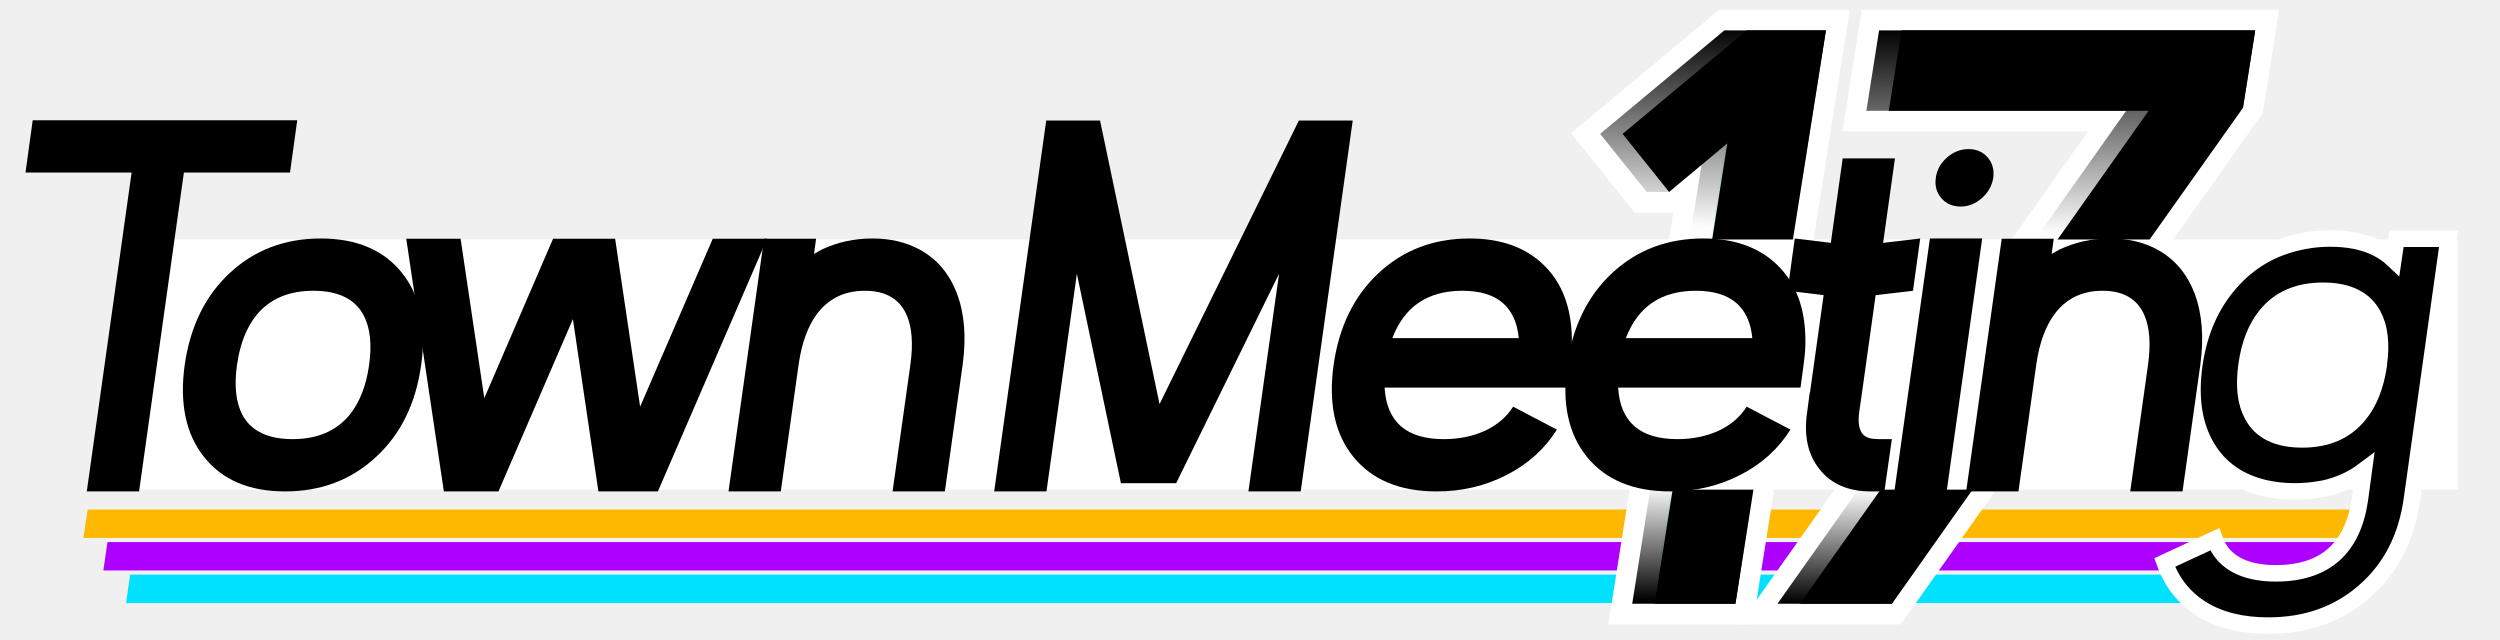
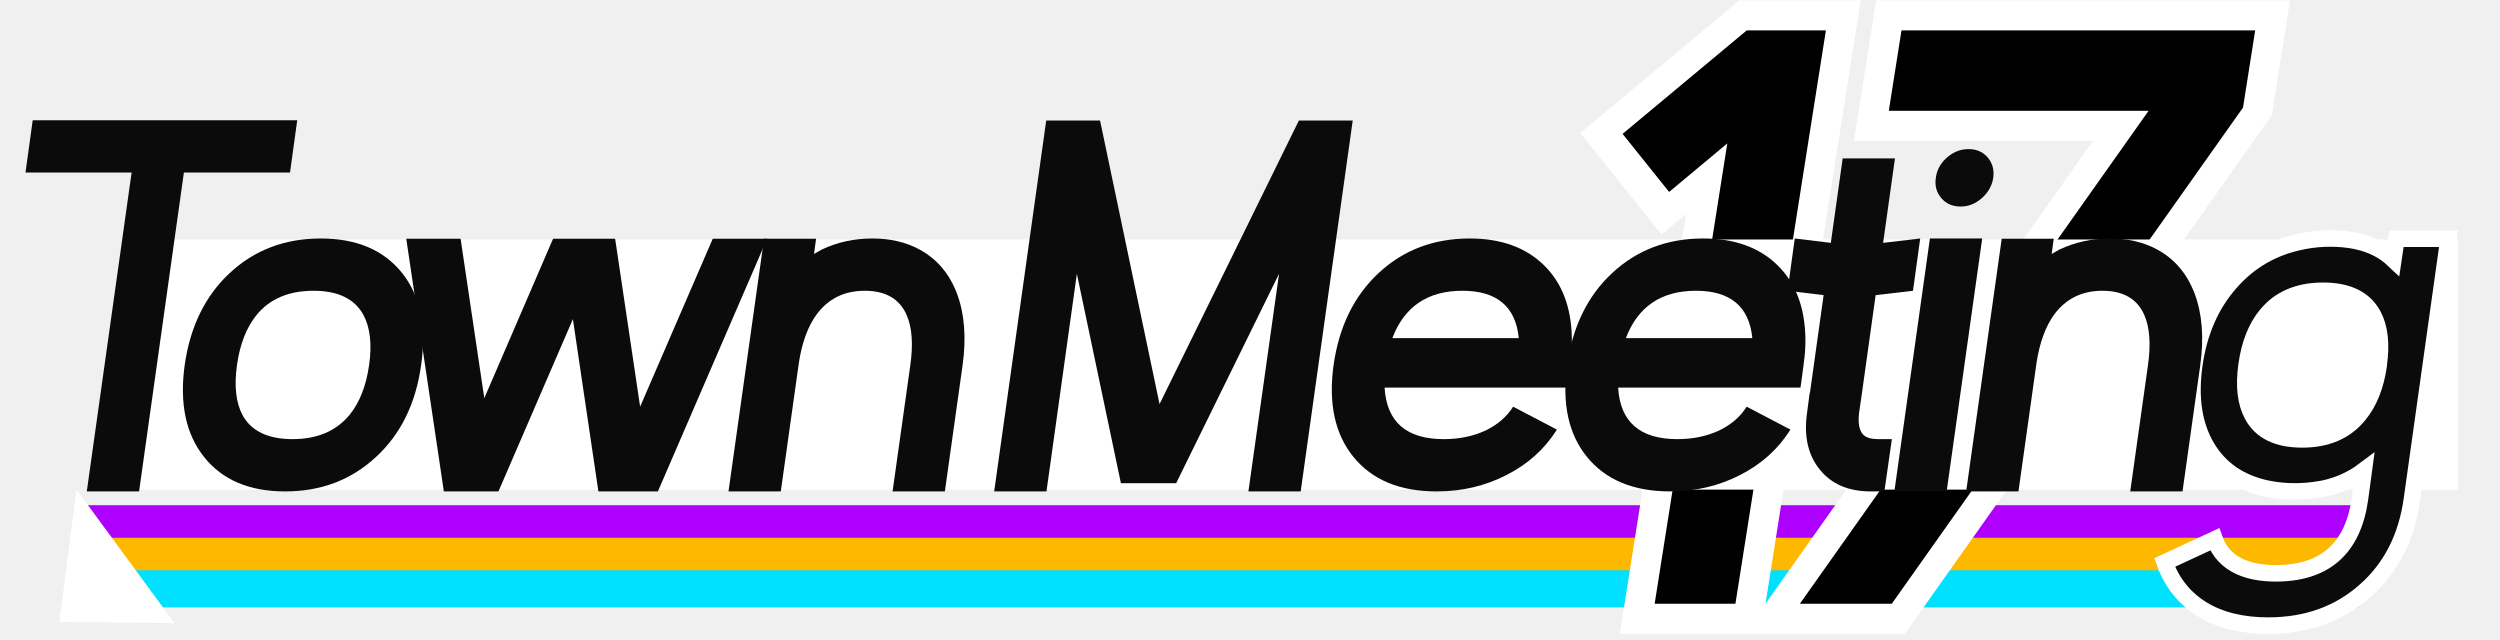
- <svg xmlns="http://www.w3.org/2000/svg" xmlns:xlink="http://www.w3.org/1999/xlink" version="1.1" id="svg2" xml:space="preserve" width="319.36" height="81.72" viewBox="0 0 319.36 81.72">
+ <svg xmlns="http://www.w3.org/2000/svg" version="1.1" id="svg2" xml:space="preserve" width="319.36" height="81.72" viewBox="0 0 319.36 81.72">
  <defs id="defs6">
    <clipPath clipPathUnits="userSpaceOnUse" id="clipPath44">
      <path d="m 707.441,483.281 v 0 c -3.269,46.289 -26.562,69.746 -71.156,71.66 -16.101,0.684 -136.055,3.965 -263.16,3.965 -123.66,0 -240.293,-2.148 -258.102,-3.965 -44.632,-4.57 -66.621,-26.679 -71.296,-71.718 -1.684,-16.797 -4.957,-113.496 -4.957,-168.067 0,-84.511 4.449,-178.965 5.008,-185.508 3.902,-45.722 26.512,-68.535 71.161,-71.796 13.636,-0.918 128.476,-5.449 256.992,-5.449 126.086,0 243.949,4.297 264.285,5.449 45.156,2.715 67.117,24.863 71.226,71.796 0.825,9.903 4.164,102.188 4.164,185.508 0,53.907 -3.25,154.844 -4.164,168.125 z M 670.176,147.012 C 666.66,107.852 653.07,94.57 614.277,92.344 600.355,91.523 488.594,87.617 372.281,87.617 c -111.746,0 -222.508,3.809 -235.445,4.727 -39.391,2.754 -52.434,15.527 -55.898,54.668 -0.578,6.426 -4.41,95.625 -4.41,166.875 0,45.371 2.848,137.011 4.41,151.699 4.082,38.516 16.652,50.801 55.984,54.746 15.578,1.523 127.746,3.398 236.426,3.398 114.929,0 228.765,-2.91 240.984,-3.417 38.934,-1.641 53.012,-15.43 55.844,-54.629 0.758,-11.133 3.726,-105.02 3.726,-151.797 0,-74.141 -3.004,-158.438 -3.726,-166.875" id="path42" />
    </clipPath>
    <linearGradient x1="0.011" y1="0" x2="1" y2="0" gradientUnits="userSpaceOnUse" gradientTransform="matrix(589.814,589.814,588.976,-588.976,-212.954,305.616)" spreadMethod="pad" id="linearGradient54">
      <stop style="stop-opacity:1;stop-color:#fcd562" offset="0" id="stop46" />
      <stop style="stop-opacity:1;stop-color:#fee9ad" offset="0.354" id="stop48" />
      <stop style="stop-opacity:1;stop-color:#fee9ad" offset="0.39" id="stop50" />
      <stop style="stop-opacity:1;stop-color:#fcd562" offset="1" id="stop52" />
    </linearGradient>
    <clipPath clipPathUnits="userSpaceOnUse" id="clipPath64">
      <path d="M 328.262,476.992 H 173.539 v -86.719 c 0,0 52.895,0 58.961,0 0,-6.425 0,-167.968 0,-174.394 -6.152,0 -68.289,0 -68.289,0 V 126.855 H 486.727 L 633.965,476.758 H 365.777 v -86.192 c 0,0 110.18,0 119.618,0 -3.59,-8.496 -79.891,-188.613 -91.075,-215.019 0,15.859 0,40.332 0,40.332 0,0 -56.547,0 -62.644,0 0,6.621 0,261.113 0,261.113 h -3.414" id="path62" />
    </clipPath>
    <linearGradient x1="0.011" y1="0" x2="1" y2="0" gradientUnits="userSpaceOnUse" gradientTransform="matrix(448.391,448.391,370.239,-370.239,-44.8489,297.178)" spreadMethod="pad" id="linearGradient74">
      <stop style="stop-opacity:1;stop-color:#fcd562" offset="0" id="stop66" />
      <stop style="stop-opacity:1;stop-color:#fee9ad" offset="0.354" id="stop68" />
      <stop style="stop-opacity:1;stop-color:#fee9ad" offset="0.39" id="stop70" />
      <stop style="stop-opacity:1;stop-color:#fcd562" offset="1" id="stop72" />
    </linearGradient>
-     <linearGradient gradientUnits="userSpaceOnUse" y2="324.793" x2="644.719" y1="447.656" x1="642.638" id="linearGradient7906" xlink:href="#linearGradient7904" />
-     <linearGradient id="linearGradient7904">
-       <stop id="stop7900" offset="0" style="stop-color:#000000;stop-opacity:1;" />
-       <stop style="stop-color:#000000;stop-opacity:0.048" offset="0.191" id="stop7924" />
-       <stop id="stop7926" offset="0.653" style="stop-color:#000000;stop-opacity:0.011" />
-       <stop id="stop7902" offset="1" style="stop-color:#000000;stop-opacity:0.995" />
-     </linearGradient>
-     <linearGradient y2="324.793" x2="644.719" y1="447.656" x1="642.638" gradientUnits="userSpaceOnUse" id="linearGradient5354" xlink:href="#linearGradient7904" />
-     <linearGradient y2="324.793" x2="644.719" y1="447.656" x1="642.638" gradientUnits="userSpaceOnUse" id="linearGradient5356" xlink:href="#linearGradient7904" />
-     <linearGradient y2="324.793" x2="644.719" y1="447.656" x1="642.638" gradientUnits="userSpaceOnUse" id="linearGradient5358" xlink:href="#linearGradient7904" />
  </defs>
  <g transform="matrix(0.4445193,0,0,0.4445193,0.01492667,12.00546)" id="g5388">
    <g style="display:inline" id="g7964" transform="matrix(1.374935,0,-0.2048857,2.0821,-232.791,-769.9161)">
-       <rect y="429.198" x="284.489" height="2.253" width="476.486" id="rect7951" style="opacity:1;fill:#ffb800;fill-opacity:1;stroke:#ffb800;stroke-width:1.683;stroke-linecap:butt;stroke-linejoin:miter;stroke-miterlimit:4;stroke-dasharray:none;stroke-dashoffset:0;stroke-opacity:1;paint-order:markers stroke fill" transform="matrix(1,0,-0.07562606,0.9971362,0,0)" />
-       <rect y="433.579" x="287.955" height="2.252" width="468.157" id="rect7955" style="opacity:1;fill:#ad00ff;fill-opacity:1;stroke:#ad00ff;stroke-width:1.683;stroke-linecap:butt;stroke-linejoin:miter;stroke-miterlimit:4;stroke-dasharray:none;stroke-dashoffset:0;stroke-opacity:1;paint-order:markers stroke fill" transform="matrix(1,0,-0.07172747,0.9974243,0,0)" />
-       <rect y="438.03" x="292.922" height="2.252" width="464.452" id="rect7959" style="opacity:1;fill:#00e0ff;fill-opacity:1;stroke:#00e0ff;stroke-width:1.683;stroke-linecap:butt;stroke-linejoin:miter;stroke-miterlimit:4;stroke-dasharray:none;stroke-dashoffset:0;stroke-opacity:1;paint-order:markers stroke fill" transform="matrix(1,0,-0.06999204,0.9975475,0,0)" />
+       <rect y="429.198" x="284.489" height="2.253" width="476.486" id="rect7951" style="opacity:1;fill:#ad00ff;fill-opacity:1;stroke:#ad00ff;stroke-width:2.881;stroke-linecap:butt;stroke-linejoin:miter;stroke-miterlimit:4;stroke-dasharray:none;stroke-dashoffset:0;stroke-opacity:1;paint-order:markers stroke fill" transform="matrix(1,0,-0.07562606,0.9971362,0,0)" />
+       <rect y="433.579" x="287.955" height="2.252" width="468.157" id="rect7955" style="opacity:1;fill:#ffb800;fill-opacity:1;stroke:#ffb800;stroke-width:2.881;stroke-linecap:butt;stroke-linejoin:miter;stroke-miterlimit:4;stroke-dasharray:none;stroke-dashoffset:0;stroke-opacity:1;paint-order:markers stroke fill" transform="matrix(1,0,-0.07172747,0.9974243,0,0)" />
+       <rect y="438.03" x="292.922" height="2.252" width="464.452" id="rect7959" style="opacity:1;fill:#00e0ff;fill-opacity:1;stroke:#00e0ff;stroke-width:2.881;stroke-linecap:butt;stroke-linejoin:miter;stroke-miterlimit:4;stroke-dasharray:none;stroke-dashoffset:0;stroke-opacity:1;paint-order:markers stroke fill" transform="matrix(1,0,-0.06999204,0.9975475,0,0)" />
+       <path id="path5628" d="m 248.513,424.377 -0.864,18.266 24.1,0.169 z" style="fill:#ffffff;fill-opacity:1;stroke:none;stroke-width:1.665px;stroke-linecap:butt;stroke-linejoin:miter;stroke-opacity:1" />
    </g>
-     <g aria-label="17" style="font-style:normal;font-variant:normal;font-weight:bold;font-stretch:normal;font-size:174.618px;line-height:1.25;font-family:'Kayak Sans';-inkscape-font-specification:'Kayak Sans, Bold';font-variant-ligatures:normal;font-variant-caps:normal;font-variant-numeric:normal;font-feature-settings:normal;text-align:start;letter-spacing:0px;word-spacing:0px;writing-mode:lr-tb;text-anchor:start;display:inline;fill:#e9ffff;fill-opacity:1;stroke:none;stroke-width:3.78;stroke-miterlimit:4;stroke-dasharray:none;stroke-opacity:1;paint-order:stroke markers fill" id="g7972" transform="matrix(1.340977,0,0,1.340977,-324.59,-453.8066)">
-       <g id="g7970" transform="matrix(1,0,-0.1578115,1,60.95066,0)" style="fill:#e9ffff;fill-opacity:1;stroke:none;stroke-width:3.78;stroke-miterlimit:4;stroke-dasharray:none;stroke-opacity:1;paint-order:stroke markers fill">
-         <path id="path7966" style="word-spacing:-19.915px;fill:#e9ffff;fill-opacity:1;stroke:none;stroke-width:3.78;stroke-linecap:butt;stroke-linejoin:miter;stroke-miterlimit:4;stroke-dasharray:none;stroke-dashoffset:0;stroke-opacity:1;paint-order:stroke markers fill" d="m 601.857,324.793 -23.106,22.168 11.937,12.448 h 4.806 l 6.022,-10.402 v 98.649 h 22.114 V 324.793 Z" />
-         <path id="path7968" d="m 657.139,447.656 58.49,-106.323 v -16.541 h -80.605 v 17.223 h 55.677 l -58.064,105.64 z" style="fill:#e9ffff;fill-opacity:1;stroke:none;stroke-width:3.78;stroke-linecap:butt;stroke-linejoin:miter;stroke-miterlimit:4;stroke-dasharray:none;stroke-dashoffset:0;stroke-opacity:1;paint-order:stroke markers fill" />
-       </g>
-     </g>
-     <g transform="matrix(1.340977,0,0,1.340977,-324.59,-453.8066)" id="g7898" style="font-style:normal;font-variant:normal;font-weight:bold;font-stretch:normal;font-size:174.618px;line-height:1.25;font-family:'Kayak Sans';-inkscape-font-specification:'Kayak Sans, Bold';font-variant-ligatures:normal;font-variant-caps:normal;font-variant-numeric:normal;font-feature-settings:normal;text-align:start;letter-spacing:0px;word-spacing:0px;writing-mode:lr-tb;text-anchor:start;display:inline;fill:url(#linearGradient7906);fill-opacity:1;stroke:#ffffff;stroke-width:8.849;stroke-miterlimit:4;stroke-dasharray:none;stroke-opacity:1;paint-order:stroke markers fill" aria-label="17">
-       <g style="fill:url(#linearGradient5358);fill-opacity:1;stroke:#ffffff;stroke-width:8.849;stroke-miterlimit:4;stroke-dasharray:none;stroke-opacity:1;paint-order:stroke markers fill" transform="matrix(1,0,-0.1578115,1,60.95066,0)" id="g7896">
-         <path d="m 601.857,324.793 -23.106,22.168 11.937,12.448 h 4.806 l 6.022,-10.402 v 98.649 h 22.114 V 324.793 Z" style="word-spacing:-19.915px;fill:url(#linearGradient5354);fill-opacity:1;stroke:#ffffff;stroke-width:8.849;stroke-linecap:butt;stroke-linejoin:miter;stroke-miterlimit:4;stroke-dasharray:none;stroke-dashoffset:0;stroke-opacity:1;paint-order:stroke markers fill" id="path7892" />
-         <path style="fill:url(#linearGradient5356);fill-opacity:1;stroke:#ffffff;stroke-width:8.849;stroke-linecap:butt;stroke-linejoin:miter;stroke-miterlimit:4;stroke-dasharray:none;stroke-dashoffset:0;stroke-opacity:1;paint-order:stroke markers fill" d="m 657.139,447.656 58.49,-106.323 v -16.541 h -80.605 v 17.223 h 55.677 l -58.064,105.64 z" id="path7894" />
-       </g>
-     </g>
-     <g aria-label="17" style="font-style:normal;font-variant:normal;font-weight:bold;font-stretch:normal;font-size:174.618px;line-height:1.25;font-family:'Kayak Sans';-inkscape-font-specification:'Kayak Sans, Bold';font-variant-ligatures:normal;font-variant-caps:normal;font-variant-numeric:normal;font-feature-settings:normal;text-align:start;letter-spacing:0px;word-spacing:0px;writing-mode:lr-tb;text-anchor:start;display:inline;fill:#000000;fill-opacity:1;stroke:none;stroke-width:0.059;stroke-miterlimit:4;stroke-dasharray:none;stroke-opacity:1" id="text2444" transform="matrix(1.340977,0,0,1.340977,-318.1451,-453.8066)">
-       <g id="g2477" transform="matrix(1,0,-0.1578115,1,60.95066,0)" style="fill:#000000;fill-opacity:1;stroke:none;stroke-width:0.059;stroke-miterlimit:4;stroke-dasharray:none;stroke-opacity:1">
-         <path id="path2458" style="word-spacing:-19.915px;fill:#000000;fill-opacity:1;stroke:none;stroke-width:0.059;stroke-linecap:butt;stroke-linejoin:miter;stroke-miterlimit:4;stroke-dasharray:none;stroke-dashoffset:0;stroke-opacity:1" d="m 601.857,324.793 -23.106,22.168 11.937,12.448 10.828,-10.402 v 98.649 h 17.308 V 324.793 Z" />
-         <path id="path2465" d="m 652.333,447.656 58.49,-106.323 v -16.541 h -75.799 v 17.223 h 55.677 l -58.064,105.64 z" style="fill:#000000;fill-opacity:1;stroke:none;stroke-width:0.059;stroke-linecap:butt;stroke-linejoin:miter;stroke-miterlimit:4;stroke-dasharray:none;stroke-dashoffset:0;stroke-opacity:1" />
+     <g aria-label="17" style="font-style:normal;font-variant:normal;font-weight:bold;font-stretch:normal;font-size:174.618px;line-height:1.25;font-family:'Kayak Sans';-inkscape-font-specification:'Kayak Sans, Bold';font-variant-ligatures:normal;font-variant-caps:normal;font-variant-numeric:normal;font-feature-settings:normal;text-align:start;letter-spacing:0px;word-spacing:0px;writing-mode:lr-tb;text-anchor:start;display:inline;fill:#000000;fill-opacity:1;stroke:#ffffff;stroke-width:12.901;stroke-miterlimit:4;stroke-dasharray:none;stroke-opacity:1;paint-order:stroke fill markers" id="text2444" transform="matrix(1.340977,0,0,1.340977,-318.1451,-453.8066)">
+       <g id="g2477" transform="matrix(1,0,-0.1578115,1,60.95066,0)" style="fill:#000000;fill-opacity:1;stroke:#ffffff;stroke-width:12.901;stroke-miterlimit:4;stroke-dasharray:none;stroke-opacity:1;paint-order:stroke fill markers">
+         <path id="path2458" style="word-spacing:-19.915px;fill:#000000;fill-opacity:1;stroke:#ffffff;stroke-width:12.901;stroke-linecap:butt;stroke-linejoin:miter;stroke-miterlimit:4;stroke-dasharray:none;stroke-dashoffset:0;stroke-opacity:1;paint-order:stroke fill markers" d="m 601.857,324.793 -23.106,22.168 11.937,12.448 10.828,-10.402 v 98.649 h 17.308 V 324.793 Z" />
+         <path id="path2465" d="m 652.333,447.656 58.49,-106.323 v -16.541 h -75.799 v 17.223 h 55.677 l -58.064,105.64 z" style="fill:#000000;fill-opacity:1;stroke:#ffffff;stroke-width:12.901;stroke-linecap:butt;stroke-linejoin:miter;stroke-miterlimit:4;stroke-dasharray:none;stroke-dashoffset:0;stroke-opacity:1;paint-order:stroke fill markers" />
      </g>
    </g>
    <rect style="display:inline;opacity:1;fill:#ffffff;fill-opacity:1;stroke:#feffff;stroke-width:0.107;stroke-linecap:round;stroke-linejoin:bevel;stroke-miterlimit:4;stroke-dasharray:none;stroke-dashoffset:0;stroke-opacity:1;paint-order:markers stroke fill" id="rect2450" width="669.354" height="71.722" x="36.947" y="41.909" />
-     <path d="M 9.365,7.551 7.293,22.577 H 37.789 L 24.909,114.213 h 15.026 L 52.814,22.577 H 83.31 L 85.383,7.551 Z" style="font-style:italic;font-variant:normal;font-weight:bold;font-stretch:normal;font-size:113.046px;line-height:1.25;font-family:'Kayak Sans';-inkscape-font-specification:'Kayak Sans, Bold Italic';font-variant-ligatures:normal;font-variant-caps:normal;font-variant-numeric:normal;font-feature-settings:normal;text-align:start;letter-spacing:-6.23px;word-spacing:-18.92px;writing-mode:lr-tb;text-anchor:start;display:inline;fill:#000000;fill-opacity:1;stroke:none;stroke-width:3.79" id="path7974" />
-     <path d="m 84.06,99.187 q -10.659,0 -14.434,-6.958 -2.813,-5.403 -1.554,-14.36 1.258,-8.956 5.625,-14.36 5.699,-6.958 16.358,-6.958 10.585,0 14.36,6.958 2.887,5.403 1.628,14.36 -1.258,8.956 -5.625,14.36 -5.773,6.958 -16.358,6.958 z m 8.068,-57.661 q -15.47,0 -26.129,9.919 -10.585,9.845 -12.953,26.425 -2.295,16.58 5.551,26.425 7.846,9.919 23.316,9.919 15.47,0 26.129,-9.919 10.659,-9.845 12.953,-26.425 2.369,-16.58 -5.477,-26.425 -7.92,-9.919 -23.39,-9.919 z" style="font-style:italic;font-variant:normal;font-weight:bold;font-stretch:normal;font-size:113.046px;line-height:1.25;font-family:'Kayak Sans';-inkscape-font-specification:'Kayak Sans, Bold Italic';font-variant-ligatures:normal;font-variant-caps:normal;font-variant-numeric:normal;font-feature-settings:normal;text-align:start;letter-spacing:-6.23px;word-spacing:-18.92px;writing-mode:lr-tb;text-anchor:start;display:inline;fill:#000000;fill-opacity:1;stroke:none;stroke-width:3.79" id="path7976" />
-     <path d="m 204.796,41.6 -20.873,48.261 -7.18,-48.261 h -17.839 l -19.763,45.818 -6.81,-45.818 h -15.618 l 10.807,72.613 h 15.692 l 21.392,-49.519 7.328,49.519 h 17.098 l 31.384,-72.613 z" style="font-style:italic;font-variant:normal;font-weight:bold;font-stretch:normal;font-size:113.046px;line-height:1.25;font-family:'Kayak Sans';-inkscape-font-specification:'Kayak Sans, Bold Italic';font-variant-ligatures:normal;font-variant-caps:normal;font-variant-numeric:normal;font-feature-settings:normal;text-align:start;letter-spacing:-6.23px;word-spacing:-18.92px;writing-mode:lr-tb;text-anchor:start;display:inline;fill:#000000;fill-opacity:1;stroke:none;stroke-width:3.79" id="path7978" />
-     <path d="m 264.243,44.709 q -5.848,-3.183 -13.62,-3.183 -7.772,0 -14.508,3.183 -1.11,0.592 -2.221,1.258 l 0.592,-4.367 H 219.535 L 209.321,114.213 h 15.026 l 5.181,-36.862 q 1.332,-8.808 5.107,-13.99 5.033,-6.81 13.842,-6.81 9.03,0 12.065,7.032 2.295,5.329 1.036,14.286 l -5.107,36.343 h 15.026 l 5.107,-36.343 q 1.628,-11.843 -1.628,-20.503 -3.257,-8.586 -10.733,-12.657 z" style="font-style:italic;font-variant:normal;font-weight:bold;font-stretch:normal;font-size:113.046px;line-height:1.25;font-family:'Kayak Sans';-inkscape-font-specification:'Kayak Sans, Bold Italic';font-variant-ligatures:normal;font-variant-caps:normal;font-variant-numeric:normal;font-feature-settings:normal;text-align:start;letter-spacing:-6.23px;word-spacing:-18.92px;writing-mode:lr-tb;text-anchor:start;display:inline;fill:#000000;fill-opacity:1;stroke:none;stroke-width:3.79" id="path7980" />
-     <path d="M 373.236,7.625 333.192,89.12 316.094,7.625 H 300.624 L 285.672,114.213 h 15.026 l 8.734,-62.546 12.657,60.178 v 0 0 0 h 15.84 0.074 v 0 -0.074 l 29.534,-60.104 -8.808,62.546 h 15.026 L 388.706,7.625 Z" style="font-style:italic;font-variant:normal;font-weight:bold;font-stretch:normal;font-size:113.046px;line-height:1.25;font-family:'Kayak Sans';-inkscape-font-specification:'Kayak Sans, Bold Italic';font-variant-ligatures:normal;font-variant-caps:normal;font-variant-numeric:normal;font-feature-settings:normal;text-align:start;letter-spacing:-5.59px;word-spacing:-18.92px;writing-mode:lr-tb;text-anchor:start;display:inline;fill:#000000;fill-opacity:1;stroke:none;stroke-width:3.79" id="path7982" />
-     <path d="m 400.085,70.171 q 5.181,-13.62 20.133,-13.62 14.878,0 16.21,13.62 z m 51.073,7.698 v 0 l 0.074,-0.666 q 0.518,-3.627 0.444,-7.032 -0.222,-13.323 -7.994,-20.947 -7.846,-7.698 -21.392,-7.698 -15.47,0 -26.129,9.919 -10.585,9.845 -12.953,26.425 -2.295,16.58 5.699,26.425 8.068,9.919 23.908,9.919 10.955,0 20.133,-4.737 9.178,-4.663 14.434,-13.027 l -12.583,-6.588 q -2.739,4.367 -7.994,6.884 -5.329,2.443 -11.917,2.443 -16.136,0 -17.024,-14.804 h 52.406 z" style="font-style:italic;font-variant:normal;font-weight:bold;font-stretch:normal;font-size:113.046px;line-height:1.25;font-family:'Kayak Sans';-inkscape-font-specification:'Kayak Sans, Bold Italic';font-variant-ligatures:normal;font-variant-caps:normal;font-variant-numeric:normal;font-feature-settings:normal;text-align:start;letter-spacing:-5.59px;word-spacing:-18.92px;writing-mode:lr-tb;text-anchor:start;display:inline;fill:#000000;fill-opacity:1;stroke:none;stroke-width:3.79" id="path7984" />
-     <path d="m 467.201,70.171 q 5.181,-13.62 20.133,-13.62 14.878,0 16.21,13.62 z m 51.073,7.698 v 0 l 0.074,-0.666 q 0.518,-3.627 0.444,-7.032 -0.222,-13.323 -7.994,-20.947 -7.846,-7.698 -21.392,-7.698 -15.47,0 -26.129,9.919 -10.585,9.845 -12.953,26.425 -2.295,16.58 5.699,26.425 8.068,9.919 23.908,9.919 10.955,0 20.133,-4.737 9.178,-4.663 14.434,-13.027 l -12.583,-6.588 q -2.739,4.367 -7.994,6.884 -5.329,2.443 -11.917,2.443 -16.136,0 -17.024,-14.804 h 52.406 z" style="font-style:italic;font-variant:normal;font-weight:bold;font-stretch:normal;font-size:113.046px;line-height:1.25;font-family:'Kayak Sans';-inkscape-font-specification:'Kayak Sans, Bold Italic';font-variant-ligatures:normal;font-variant-caps:normal;font-variant-numeric:normal;font-feature-settings:normal;text-align:start;letter-spacing:-5.59px;word-spacing:-18.92px;writing-mode:lr-tb;text-anchor:start;display:inline;fill:#000000;fill-opacity:1;stroke:none;stroke-width:3.79" id="path7986" />
-     <path d="m 520.104,85.863 h -0.074 l -0.74,5.625 q -1.48,10.141 3.627,16.432 5.033,6.292 14.656,6.292 h 3.923 l 2.147,-15.026 h -3.923 q -3.035,0 -4.293,-1.258 -1.776,-1.85 -1.184,-6.44 l 0.814,-5.625 v 0 l 3.923,-28.053 10.733,-1.258 2.073,-15.026 -10.659,1.258 3.405,-24.278 h -15.026 l -3.405,24.278 -10.363,-1.258 -2.073,15.026 10.363,1.258 z" style="font-style:italic;font-variant:normal;font-weight:bold;font-stretch:normal;font-size:113.046px;line-height:1.25;font-family:'Kayak Sans';-inkscape-font-specification:'Kayak Sans, Bold Italic';font-variant-ligatures:normal;font-variant-caps:normal;font-variant-numeric:normal;font-feature-settings:normal;text-align:start;letter-spacing:-5.59px;word-spacing:-18.92px;writing-mode:lr-tb;text-anchor:start;display:inline;fill:#000000;fill-opacity:1;stroke:none;stroke-width:3.79" id="path7988" />
-     <path d="M 554.577,41.526 544.362,114.213 h 15.026 l 10.215,-72.687 z m 8.808,-9.178 q 3.405,0 6.144,-2.443 2.739,-2.443 3.257,-5.848 0.444,-3.405 -1.628,-5.848 -2.073,-2.369 -5.477,-2.369 -3.405,0 -6.144,2.369 -2.813,2.443 -3.257,5.848 -0.518,3.405 1.554,5.848 2.073,2.443 5.551,2.443 z" style="font-style:italic;font-variant:normal;font-weight:bold;font-stretch:normal;font-size:113.046px;line-height:1.25;font-family:'Kayak Sans';-inkscape-font-specification:'Kayak Sans, Bold Italic';font-variant-ligatures:normal;font-variant-caps:normal;font-variant-numeric:normal;font-feature-settings:normal;text-align:start;letter-spacing:-5.59px;word-spacing:-18.92px;writing-mode:lr-tb;text-anchor:start;display:inline;fill:#000000;fill-opacity:1;stroke:none;stroke-width:3.79" id="path7990" />
-     <path d="m 667.564,56.552 q 10.585,0 14.36,6.958 2.887,5.329 1.628,14.212 v 0.296 q -1.332,8.956 -5.699,14.212 -5.699,7.032 -16.284,7.032 -10.659,0 -14.36,-7.032 -2.887,-5.329 -1.628,-14.36 1.258,-8.956 5.625,-14.286 5.699,-7.032 16.358,-7.032 z m -15.396,56.995 q 3.405,0.666 7.254,0.666 3.849,0 7.476,-0.666 l 0.888,-0.148 q 6.44,-1.406 11.473,-5.181 l -1.11,8.216 q -3.035,21.318 -24.204,21.318 -5.922,0 -10.141,-1.85 -5.477,-2.443 -7.402,-7.92 L 622.042,134.642 q 3.109,8.734 10.807,13.472 7.624,4.663 18.949,4.663 16.506,0 27.757,-9.919 11.251,-9.845 13.546,-26.425 L 703.612,41.6 H 688.66 l -0.888,5.996 q -4.071,-3.849 -10.289,-5.255 l -0.666,-0.148 q -3.405,-0.666 -7.18,-0.666 -3.775,0 -7.328,0.666 l -0.74,0.148 q -12.435,2.443 -20.651,11.843 -8.364,9.474 -10.363,23.686 -1.999,14.212 3.627,23.686 5.551,9.326 17.172,11.843 z" style="font-style:italic;font-variant:normal;font-weight:bold;font-stretch:normal;font-size:113.046px;line-height:1.25;font-family:'Kayak Sans';-inkscape-font-specification:'Kayak Sans, Bold Italic';font-variant-ligatures:normal;font-variant-caps:normal;font-variant-numeric:normal;font-feature-settings:normal;text-align:start;letter-spacing:-5.59px;word-spacing:-18.92px;writing-mode:lr-tb;text-anchor:start;display:inline;fill:#000000;fill-opacity:1;stroke:#ffffff;stroke-width:4.746;stroke-miterlimit:4;stroke-dasharray:none;stroke-opacity:1" id="path7994" />
-     <path d="m 619.916,44.709 q -5.847,-3.183 -13.62,-3.183 -7.772,0 -14.508,3.183 -1.11,0.592 -2.221,1.258 l 0.592,-4.367 H 575.208 L 564.994,114.213 h 15.026 l 5.181,-36.862 q 1.332,-8.808 5.107,-13.99 5.033,-6.81 13.842,-6.81 9.03,0 12.065,7.032 2.295,5.329 1.036,14.286 l -5.107,36.343 h 15.026 l 5.107,-36.343 q 1.628,-11.843 -1.628,-20.503 -3.257,-8.586 -10.733,-12.657 z" style="font-style:italic;font-variant:normal;font-weight:bold;font-stretch:normal;font-size:113.046px;line-height:1.25;font-family:'Kayak Sans';-inkscape-font-specification:'Kayak Sans, Bold Italic';font-variant-ligatures:normal;font-variant-caps:normal;font-variant-numeric:normal;font-feature-settings:normal;text-align:start;letter-spacing:-5.59px;word-spacing:-18.92px;writing-mode:lr-tb;text-anchor:start;display:inline;fill:#000000;fill-opacity:1;stroke:none;stroke-width:3.79" id="path7992" />
+     <path d="M 9.365,7.551 7.293,22.577 H 37.789 L 24.909,114.213 h 15.026 L 52.814,22.577 H 83.31 L 85.383,7.551 Z" style="font-style:italic;font-variant:normal;font-weight:bold;font-stretch:normal;font-size:113.046px;line-height:1.25;font-family:'Kayak Sans';-inkscape-font-specification:'Kayak Sans, Bold Italic';font-variant-ligatures:normal;font-variant-caps:normal;font-variant-numeric:normal;font-feature-settings:normal;text-align:start;letter-spacing:-6.23px;word-spacing:-18.92px;writing-mode:lr-tb;text-anchor:start;display:inline;fill:#0b0b0b;fill-opacity:1;stroke:none;stroke-width:3.79" id="path7974" />
+     <path d="m 84.06,99.187 q -10.659,0 -14.434,-6.958 -2.813,-5.403 -1.554,-14.36 1.258,-8.956 5.625,-14.36 5.699,-6.958 16.358,-6.958 10.585,0 14.36,6.958 2.887,5.403 1.628,14.36 -1.258,8.956 -5.625,14.36 -5.773,6.958 -16.358,6.958 z m 8.068,-57.661 q -15.47,0 -26.129,9.919 -10.585,9.845 -12.953,26.425 -2.295,16.58 5.551,26.425 7.846,9.919 23.316,9.919 15.47,0 26.129,-9.919 10.659,-9.845 12.953,-26.425 2.369,-16.58 -5.477,-26.425 -7.92,-9.919 -23.39,-9.919 z" style="font-style:italic;font-variant:normal;font-weight:bold;font-stretch:normal;font-size:113.046px;line-height:1.25;font-family:'Kayak Sans';-inkscape-font-specification:'Kayak Sans, Bold Italic';font-variant-ligatures:normal;font-variant-caps:normal;font-variant-numeric:normal;font-feature-settings:normal;text-align:start;letter-spacing:-6.23px;word-spacing:-18.92px;writing-mode:lr-tb;text-anchor:start;display:inline;fill:#0b0b0b;fill-opacity:1;stroke:none;stroke-width:3.79" id="path7976" />
+     <path d="m 204.796,41.6 -20.873,48.261 -7.18,-48.261 h -17.839 l -19.763,45.818 -6.81,-45.818 h -15.618 l 10.807,72.613 h 15.692 l 21.392,-49.519 7.328,49.519 h 17.098 l 31.384,-72.613 z" style="font-style:italic;font-variant:normal;font-weight:bold;font-stretch:normal;font-size:113.046px;line-height:1.25;font-family:'Kayak Sans';-inkscape-font-specification:'Kayak Sans, Bold Italic';font-variant-ligatures:normal;font-variant-caps:normal;font-variant-numeric:normal;font-feature-settings:normal;text-align:start;letter-spacing:-6.23px;word-spacing:-18.92px;writing-mode:lr-tb;text-anchor:start;display:inline;fill:#0b0b0b;fill-opacity:1;stroke:none;stroke-width:3.79" id="path7978" />
+     <path d="m 264.243,44.709 q -5.848,-3.183 -13.62,-3.183 -7.772,0 -14.508,3.183 -1.11,0.592 -2.221,1.258 l 0.592,-4.367 H 219.535 L 209.321,114.213 h 15.026 l 5.181,-36.862 q 1.332,-8.808 5.107,-13.99 5.033,-6.81 13.842,-6.81 9.03,0 12.065,7.032 2.295,5.329 1.036,14.286 l -5.107,36.343 h 15.026 l 5.107,-36.343 q 1.628,-11.843 -1.628,-20.503 -3.257,-8.586 -10.733,-12.657 z" style="font-style:italic;font-variant:normal;font-weight:bold;font-stretch:normal;font-size:113.046px;line-height:1.25;font-family:'Kayak Sans';-inkscape-font-specification:'Kayak Sans, Bold Italic';font-variant-ligatures:normal;font-variant-caps:normal;font-variant-numeric:normal;font-feature-settings:normal;text-align:start;letter-spacing:-6.23px;word-spacing:-18.92px;writing-mode:lr-tb;text-anchor:start;display:inline;fill:#0b0b0b;fill-opacity:1;stroke:none;stroke-width:3.79" id="path7980" />
+     <path d="M 373.236,7.625 333.192,89.12 316.094,7.625 H 300.624 L 285.672,114.213 h 15.026 l 8.734,-62.546 12.657,60.178 v 0 0 0 h 15.84 0.074 v 0 -0.074 l 29.534,-60.104 -8.808,62.546 h 15.026 L 388.706,7.625 Z" style="font-style:italic;font-variant:normal;font-weight:bold;font-stretch:normal;font-size:113.046px;line-height:1.25;font-family:'Kayak Sans';-inkscape-font-specification:'Kayak Sans, Bold Italic';font-variant-ligatures:normal;font-variant-caps:normal;font-variant-numeric:normal;font-feature-settings:normal;text-align:start;letter-spacing:-5.59px;word-spacing:-18.92px;writing-mode:lr-tb;text-anchor:start;display:inline;fill:#0b0b0b;fill-opacity:1;stroke:none;stroke-width:3.79" id="path7982" />
+     <path d="m 400.085,70.171 q 5.181,-13.62 20.133,-13.62 14.878,0 16.21,13.62 z m 51.073,7.698 v 0 l 0.074,-0.666 q 0.518,-3.627 0.444,-7.032 -0.222,-13.323 -7.994,-20.947 -7.846,-7.698 -21.392,-7.698 -15.47,0 -26.129,9.919 -10.585,9.845 -12.953,26.425 -2.295,16.58 5.699,26.425 8.068,9.919 23.908,9.919 10.955,0 20.133,-4.737 9.178,-4.663 14.434,-13.027 l -12.583,-6.588 q -2.739,4.367 -7.994,6.884 -5.329,2.443 -11.917,2.443 -16.136,0 -17.024,-14.804 h 52.406 z" style="font-style:italic;font-variant:normal;font-weight:bold;font-stretch:normal;font-size:113.046px;line-height:1.25;font-family:'Kayak Sans';-inkscape-font-specification:'Kayak Sans, Bold Italic';font-variant-ligatures:normal;font-variant-caps:normal;font-variant-numeric:normal;font-feature-settings:normal;text-align:start;letter-spacing:-5.59px;word-spacing:-18.92px;writing-mode:lr-tb;text-anchor:start;display:inline;fill:#0b0b0b;fill-opacity:1;stroke:none;stroke-width:3.79" id="path7984" />
+     <path d="m 467.201,70.171 q 5.181,-13.62 20.133,-13.62 14.878,0 16.21,13.62 z m 51.073,7.698 v 0 l 0.074,-0.666 q 0.518,-3.627 0.444,-7.032 -0.222,-13.323 -7.994,-20.947 -7.846,-7.698 -21.392,-7.698 -15.47,0 -26.129,9.919 -10.585,9.845 -12.953,26.425 -2.295,16.58 5.699,26.425 8.068,9.919 23.908,9.919 10.955,0 20.133,-4.737 9.178,-4.663 14.434,-13.027 l -12.583,-6.588 q -2.739,4.367 -7.994,6.884 -5.329,2.443 -11.917,2.443 -16.136,0 -17.024,-14.804 h 52.406 z" style="font-style:italic;font-variant:normal;font-weight:bold;font-stretch:normal;font-size:113.046px;line-height:1.25;font-family:'Kayak Sans';-inkscape-font-specification:'Kayak Sans, Bold Italic';font-variant-ligatures:normal;font-variant-caps:normal;font-variant-numeric:normal;font-feature-settings:normal;text-align:start;letter-spacing:-5.59px;word-spacing:-18.92px;writing-mode:lr-tb;text-anchor:start;display:inline;fill:#0b0b0b;fill-opacity:1;stroke:none;stroke-width:3.79" id="path7986" />
+     <path d="m 520.104,85.863 h -0.074 l -0.74,5.625 q -1.48,10.141 3.627,16.432 5.033,6.292 14.656,6.292 h 3.923 l 2.147,-15.026 h -3.923 q -3.035,0 -4.293,-1.258 -1.776,-1.85 -1.184,-6.44 l 0.814,-5.625 v 0 l 3.923,-28.053 10.733,-1.258 2.073,-15.026 -10.659,1.258 3.405,-24.278 h -15.026 l -3.405,24.278 -10.363,-1.258 -2.073,15.026 10.363,1.258 z" style="font-style:italic;font-variant:normal;font-weight:bold;font-stretch:normal;font-size:113.046px;line-height:1.25;font-family:'Kayak Sans';-inkscape-font-specification:'Kayak Sans, Bold Italic';font-variant-ligatures:normal;font-variant-caps:normal;font-variant-numeric:normal;font-feature-settings:normal;text-align:start;letter-spacing:-5.59px;word-spacing:-18.92px;writing-mode:lr-tb;text-anchor:start;display:inline;fill:#0b0b0b;fill-opacity:1;stroke:none;stroke-width:3.79" id="path7988" />
+     <path d="M 554.577,41.526 544.362,114.213 h 15.026 l 10.215,-72.687 z m 8.808,-9.178 q 3.405,0 6.144,-2.443 2.739,-2.443 3.257,-5.848 0.444,-3.405 -1.628,-5.848 -2.073,-2.369 -5.477,-2.369 -3.405,0 -6.144,2.369 -2.813,2.443 -3.257,5.848 -0.518,3.405 1.554,5.848 2.073,2.443 5.551,2.443 z" style="font-style:italic;font-variant:normal;font-weight:bold;font-stretch:normal;font-size:113.046px;line-height:1.25;font-family:'Kayak Sans';-inkscape-font-specification:'Kayak Sans, Bold Italic';font-variant-ligatures:normal;font-variant-caps:normal;font-variant-numeric:normal;font-feature-settings:normal;text-align:start;letter-spacing:-5.59px;word-spacing:-18.92px;writing-mode:lr-tb;text-anchor:start;display:inline;fill:#0b0b0b;fill-opacity:1;stroke:none;stroke-width:3.79" id="path7990" />
+     <path d="m 667.564,56.552 q 10.585,0 14.36,6.958 2.887,5.329 1.628,14.212 v 0.296 q -1.332,8.956 -5.699,14.212 -5.699,7.032 -16.284,7.032 -10.659,0 -14.36,-7.032 -2.887,-5.329 -1.628,-14.36 1.258,-8.956 5.625,-14.286 5.699,-7.032 16.358,-7.032 z m -15.396,56.995 q 3.405,0.666 7.254,0.666 3.849,0 7.476,-0.666 l 0.888,-0.148 q 6.44,-1.406 11.473,-5.181 l -1.11,8.216 q -3.035,21.318 -24.204,21.318 -5.922,0 -10.141,-1.85 -5.477,-2.443 -7.402,-7.92 L 622.042,134.642 q 3.109,8.734 10.807,13.472 7.624,4.663 18.949,4.663 16.506,0 27.757,-9.919 11.251,-9.845 13.546,-26.425 L 703.612,41.6 H 688.66 l -0.888,5.996 q -4.071,-3.849 -10.289,-5.255 l -0.666,-0.148 q -3.405,-0.666 -7.18,-0.666 -3.775,0 -7.328,0.666 l -0.74,0.148 q -12.435,2.443 -20.651,11.843 -8.364,9.474 -10.363,23.686 -1.999,14.212 3.627,23.686 5.551,9.326 17.172,11.843 z" style="font-style:italic;font-variant:normal;font-weight:bold;font-stretch:normal;font-size:113.046px;line-height:1.25;font-family:'Kayak Sans';-inkscape-font-specification:'Kayak Sans, Bold Italic';font-variant-ligatures:normal;font-variant-caps:normal;font-variant-numeric:normal;font-feature-settings:normal;text-align:start;letter-spacing:-5.59px;word-spacing:-18.92px;writing-mode:lr-tb;text-anchor:start;display:inline;fill:#0b0b0b;fill-opacity:1;stroke:#ffffff;stroke-width:4.746;stroke-miterlimit:4;stroke-dasharray:none;stroke-opacity:1" id="path7994" />
+     <path d="m 619.916,44.709 q -5.847,-3.183 -13.62,-3.183 -7.772,0 -14.508,3.183 -1.11,0.592 -2.221,1.258 l 0.592,-4.367 H 575.208 L 564.994,114.213 h 15.026 l 5.181,-36.862 q 1.332,-8.808 5.107,-13.99 5.033,-6.81 13.842,-6.81 9.03,0 12.065,7.032 2.295,5.329 1.036,14.286 l -5.107,36.343 h 15.026 l 5.107,-36.343 q 1.628,-11.843 -1.628,-20.503 -3.257,-8.586 -10.733,-12.657 z" style="font-style:italic;font-variant:normal;font-weight:bold;font-stretch:normal;font-size:113.046px;line-height:1.25;font-family:'Kayak Sans';-inkscape-font-specification:'Kayak Sans, Bold Italic';font-variant-ligatures:normal;font-variant-caps:normal;font-variant-numeric:normal;font-feature-settings:normal;text-align:start;letter-spacing:-5.59px;word-spacing:-18.92px;writing-mode:lr-tb;text-anchor:start;display:inline;fill:#0b0b0b;fill-opacity:1;stroke:none;stroke-width:3.79" id="path7992" />
  </g>
</svg>
